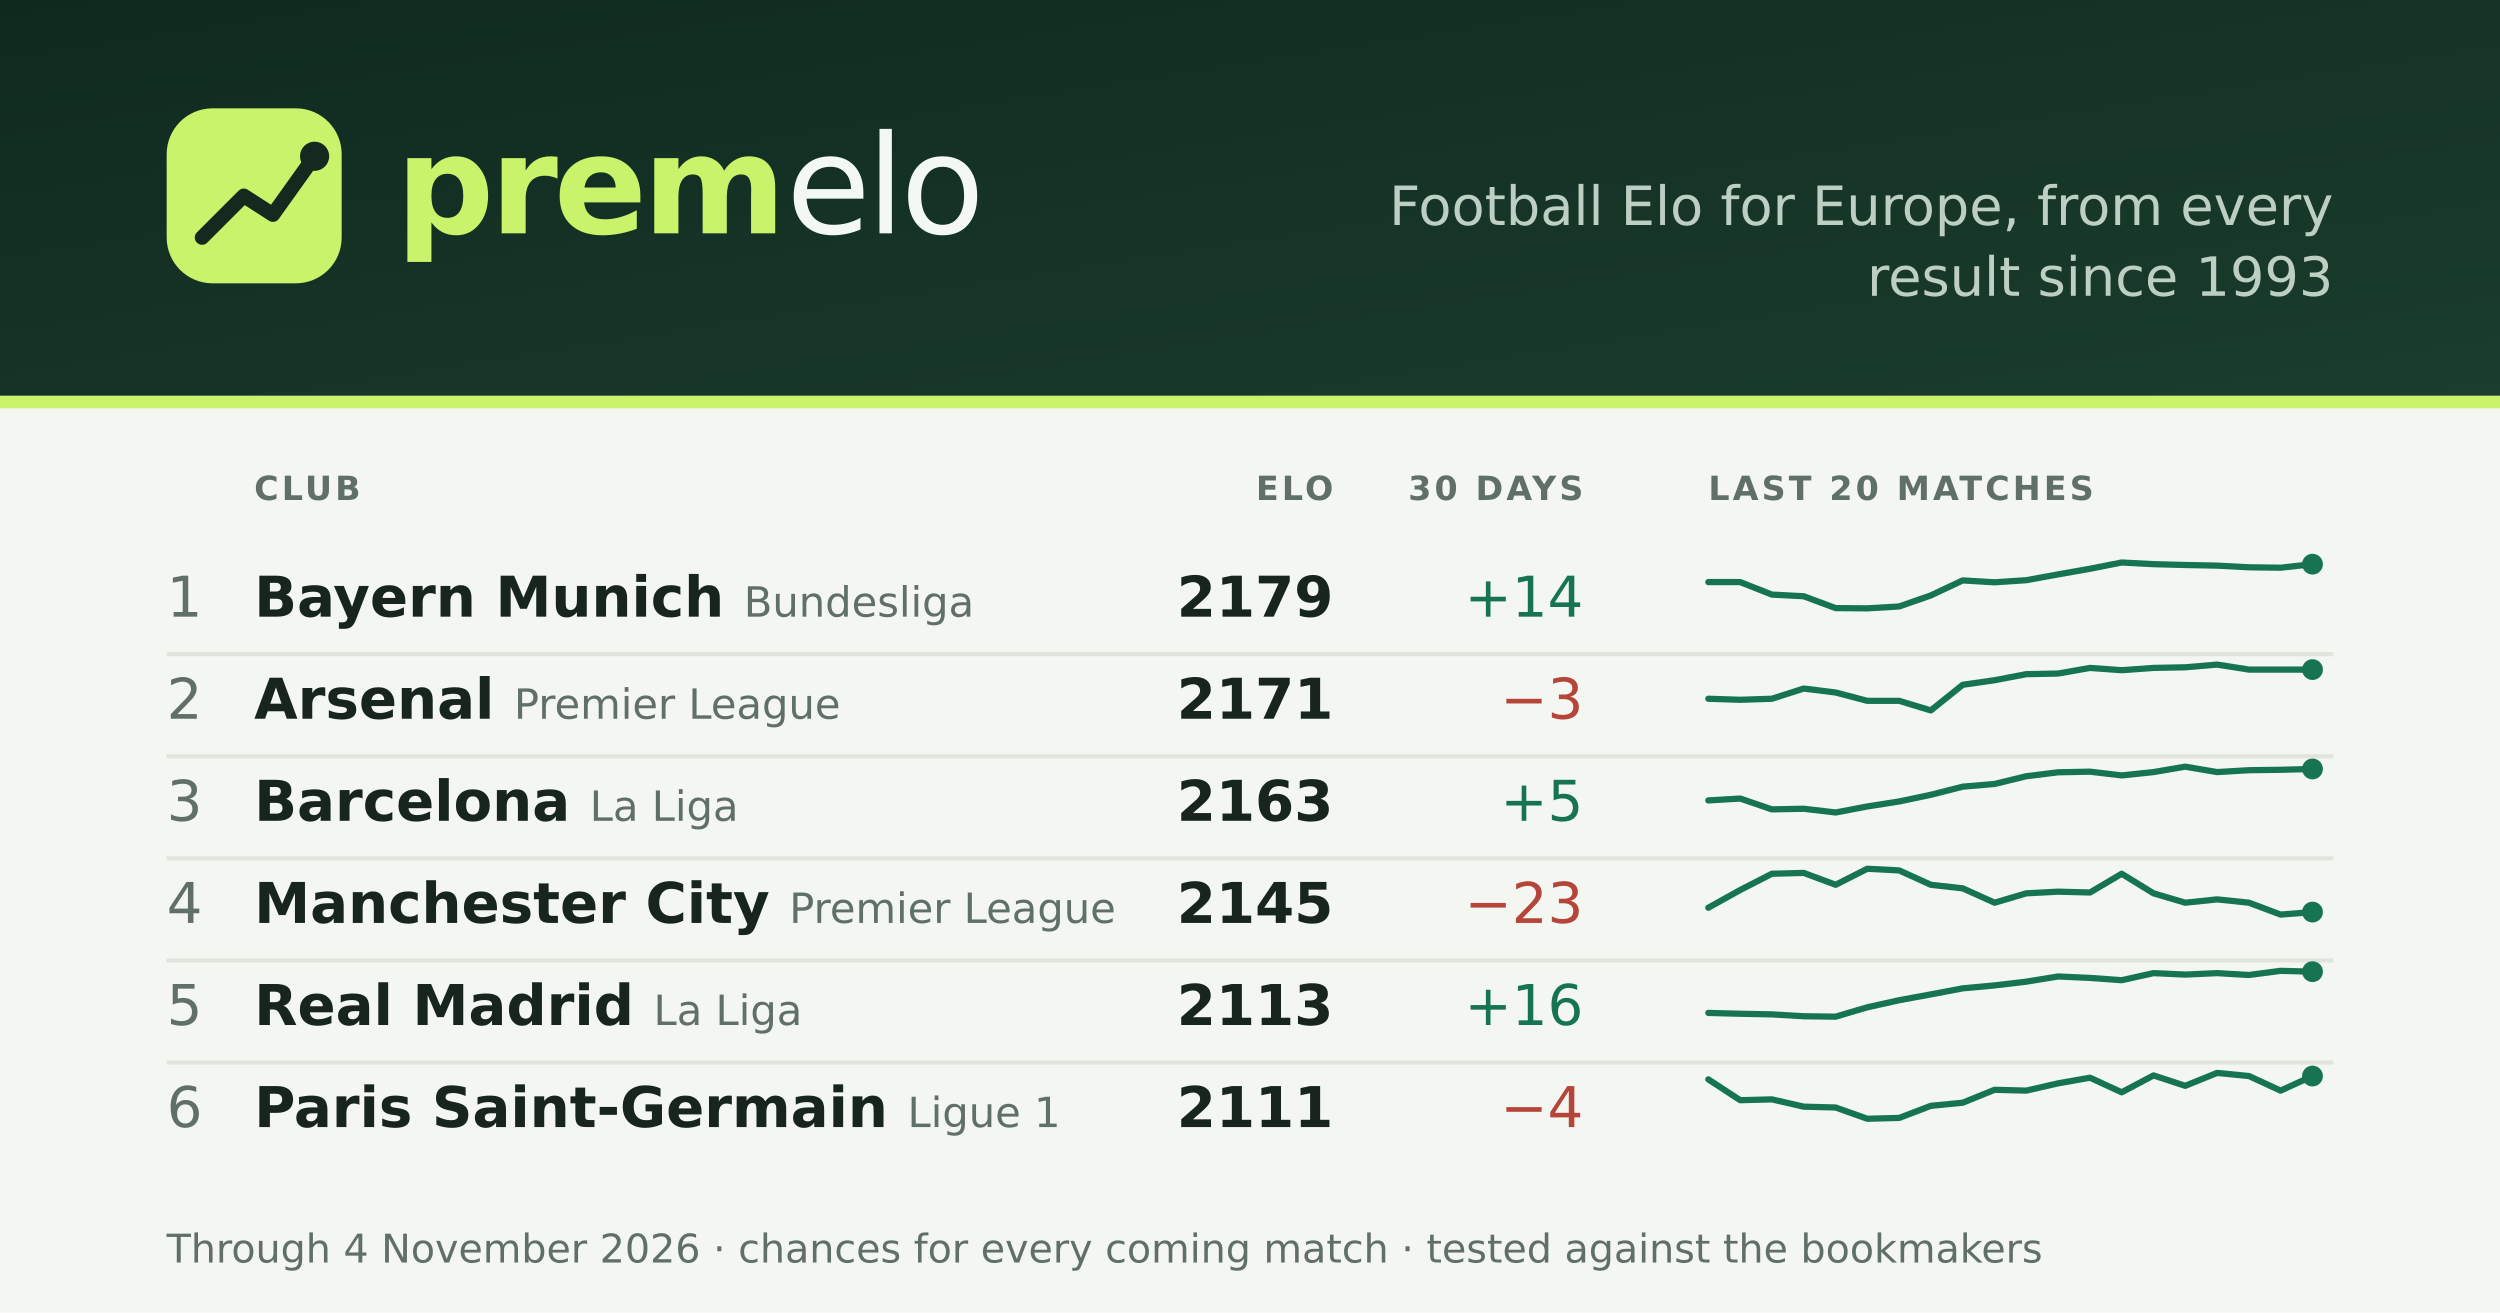
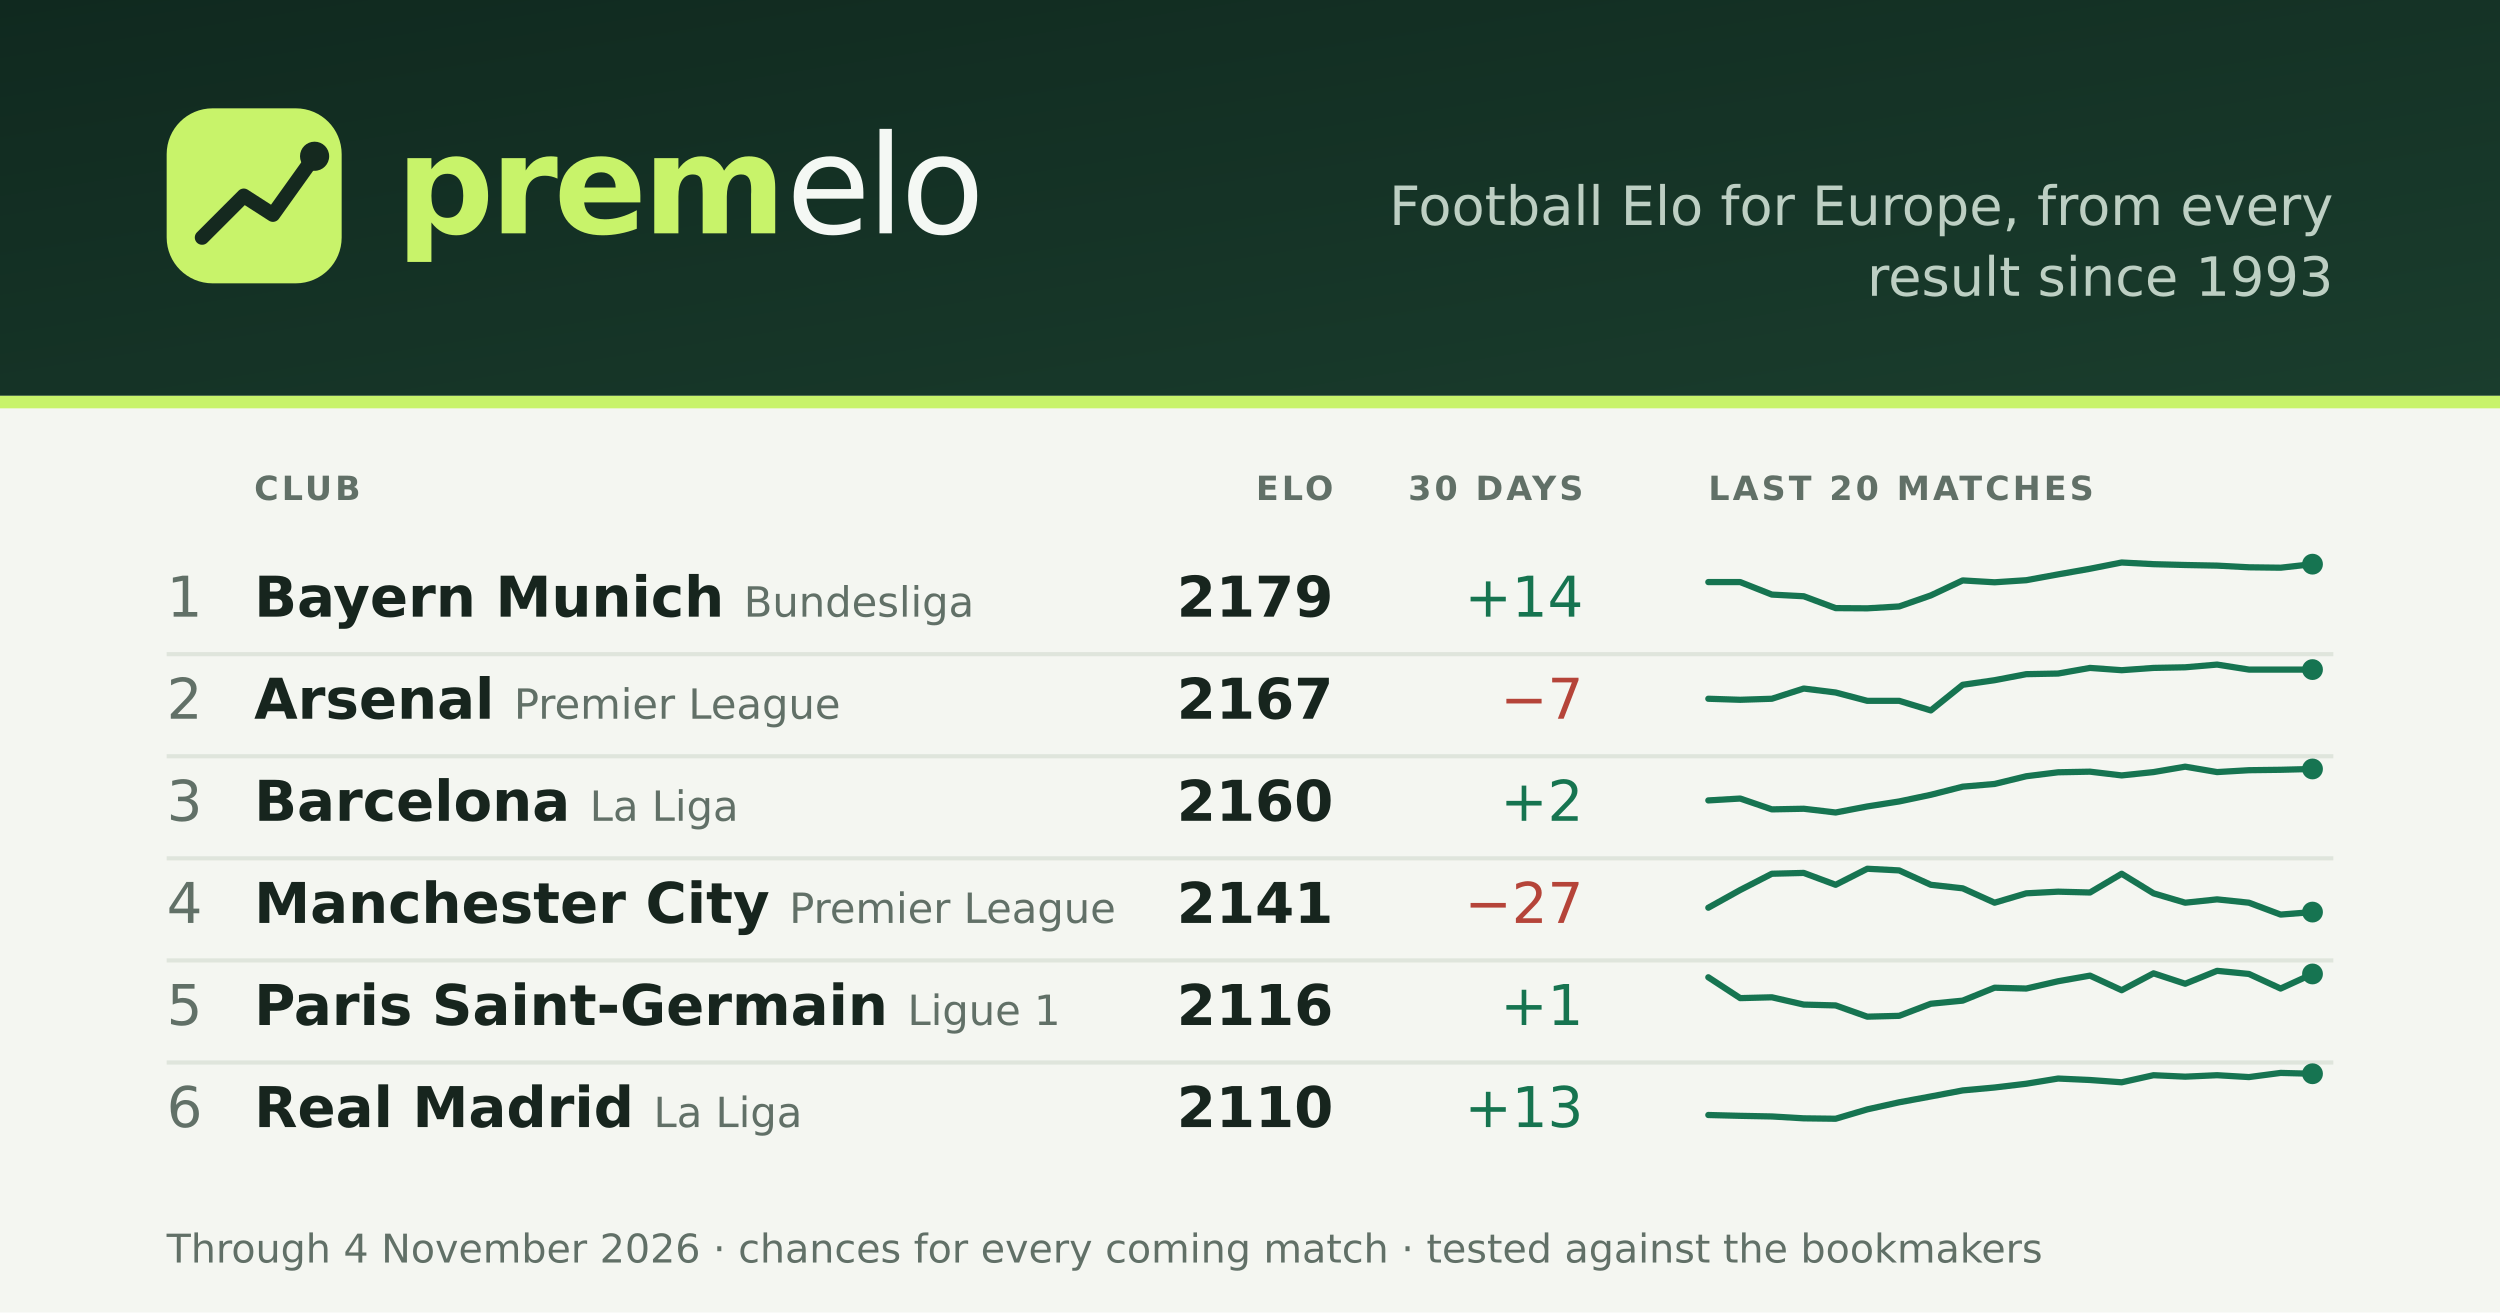
<svg xmlns="http://www.w3.org/2000/svg" width="1200" height="630" viewBox="0 0 1200 630" font-family="DejaVu Sans, sans-serif">
  <defs>
    <linearGradient id="hd" x1="0" y1="0" x2="1" y2="1">
      <stop offset="0" stop-color="#10291f" />
      <stop offset="1" stop-color="#1a3d2d" />
    </linearGradient>
  </defs>
  <rect width="1200" height="630" fill="#f4f6f1" />
  <rect width="1200" height="190" fill="url(#hd)" />
  <rect y="190" width="1200" height="6" fill="#c8f36a" />
  <rect x="80" y="52" width="84" height="84" rx="22" fill="#c8f36a" />
  <path d="M97 114L117 94L131 103L151 75" fill="none" stroke="#15291f" stroke-width="7" stroke-linecap="round" stroke-linejoin="round" />
  <circle cx="151" cy="75" r="7" fill="#15291f" />
  <text x="190" y="112" font-size="66" fill="#f4f8f4" letter-spacing="-2">
    <tspan fill="#c8f36a" font-weight="bold">prem</tspan>elo</text>
  <text x="1120" y="108" font-size="26" fill="#bdcfc3" text-anchor="end">Football Elo for Europe, from every</text>
  <text x="1120" y="142" font-size="26" fill="#bdcfc3" text-anchor="end">result since 1993</text>
  <g font-size="16" fill="#617067" font-weight="bold" letter-spacing="1.5">
    <text x="122" y="240">CLUB</text>
    <text x="640" y="240" text-anchor="end">ELO</text>
    <text x="760" y="240" text-anchor="end">30 DAYS</text>
    <text x="820" y="240">LAST 20 MATCHES</text>
  </g>
  <g font-size="27">
    <text x="80" y="296" fill="#617067">1</text>
    <text x="122" y="296" fill="#17251e" font-weight="600">Bayern Munich <tspan fill="#617067" font-size="20" font-weight="normal">Bundesliga</tspan>
    </text>
    <text x="640" y="296" fill="#17251e" font-weight="bold" text-anchor="end">2179</text>
    <text x="760" y="296" fill="#167450" text-anchor="end">+14</text>
    <polyline points="820.0,279.4 835.3,279.4 850.5,285.4 865.8,286.2 881.1,291.9 896.3,292.0 911.6,291.1 926.8,285.8 942.1,278.6 957.4,279.5 972.6,278.5 987.9,275.7 1003.2,273.0 1018.4,270.0 1033.7,270.8 1048.9,271.2 1064.2,271.5 1079.5,272.3 1094.7,272.5 1110.0,270.8" fill="none" stroke="#167451" stroke-width="3" stroke-linejoin="round" stroke-linecap="round" />
    <circle cx="1110.0" cy="270.8" r="5" fill="#167451" />
    <line x1="80" x2="1120" y1="314" y2="314" stroke="#dfe5dc" stroke-width="2" />
    <text x="80" y="345" fill="#617067">2</text>
    <text x="122" y="345" fill="#17251e" font-weight="600">Arsenal <tspan fill="#617067" font-size="20" font-weight="normal">Premier League</tspan>
    </text>
-     <text x="640" y="345" fill="#17251e" font-weight="bold" text-anchor="end">2171</text>
-     <text x="760" y="345" fill="#b54439" text-anchor="end">−3</text>
+     <text x="640" y="345" fill="#17251e" font-weight="bold" text-anchor="end">2167</text>
+     <text x="760" y="345" fill="#b54439" text-anchor="end">−7</text>
    <polyline points="820.0,335.4 835.3,335.9 850.5,335.4 865.8,330.5 881.1,332.4 896.3,336.4 911.6,336.4 926.8,341.0 942.1,328.7 957.4,326.5 972.6,323.6 987.9,323.3 1003.2,320.6 1018.4,321.7 1033.7,320.6 1048.9,320.3 1064.2,319.0 1079.5,321.4 1094.7,321.4 1110.0,321.4" fill="none" stroke="#167451" stroke-width="3" stroke-linejoin="round" stroke-linecap="round" />
    <circle cx="1110.0" cy="321.4" r="5" fill="#167451" />
    <line x1="80" x2="1120" y1="363" y2="363" stroke="#dfe5dc" stroke-width="2" />
    <text x="80" y="394" fill="#617067">3</text>
    <text x="122" y="394" fill="#17251e" font-weight="600">Barcelona <tspan fill="#617067" font-size="20" font-weight="normal">La Liga</tspan>
    </text>
-     <text x="640" y="394" fill="#17251e" font-weight="bold" text-anchor="end">2163</text>
-     <text x="760" y="394" fill="#167450" text-anchor="end">+5</text>
+     <text x="640" y="394" fill="#17251e" font-weight="bold" text-anchor="end">2160</text>
+     <text x="760" y="394" fill="#167450" text-anchor="end">+2</text>
    <polyline points="820.0,384.2 835.3,383.3 850.5,388.5 865.8,388.2 881.1,390.0 896.3,387.1 911.6,384.7 926.8,381.5 942.1,377.6 957.4,376.3 972.6,372.6 987.9,370.7 1003.2,370.4 1018.4,372.2 1033.7,370.6 1048.9,368.0 1064.2,370.6 1079.5,369.7 1094.7,369.5 1110.0,369.1" fill="none" stroke="#167451" stroke-width="3" stroke-linejoin="round" stroke-linecap="round" />
    <circle cx="1110.0" cy="369.1" r="5" fill="#167451" />
    <line x1="80" x2="1120" y1="412" y2="412" stroke="#dfe5dc" stroke-width="2" />
    <text x="80" y="443" fill="#617067">4</text>
    <text x="122" y="443" fill="#17251e" font-weight="600">Manchester City <tspan fill="#617067" font-size="20" font-weight="normal">Premier League</tspan>
    </text>
-     <text x="640" y="443" fill="#17251e" font-weight="bold" text-anchor="end">2145</text>
-     <text x="760" y="443" fill="#b54439" text-anchor="end">−23</text>
+     <text x="640" y="443" fill="#17251e" font-weight="bold" text-anchor="end">2141</text>
+     <text x="760" y="443" fill="#b54439" text-anchor="end">−27</text>
    <polyline points="820.0,435.7 835.3,427.2 850.5,419.4 865.8,419.0 881.1,424.7 896.3,417.0 911.6,417.8 926.8,424.7 942.1,426.4 957.4,433.3 972.6,428.8 987.9,428.0 1003.2,428.4 1018.4,419.4 1033.7,428.8 1048.9,433.3 1064.2,431.7 1079.5,433.3 1094.7,439.0 1110.0,437.8" fill="none" stroke="#167451" stroke-width="3" stroke-linejoin="round" stroke-linecap="round" />
    <circle cx="1110.0" cy="437.8" r="5" fill="#167451" />
    <line x1="80" x2="1120" y1="461" y2="461" stroke="#dfe5dc" stroke-width="2" />
    <text x="80" y="492" fill="#617067">5</text>
-     <text x="122" y="492" fill="#17251e" font-weight="600">Real Madrid <tspan fill="#617067" font-size="20" font-weight="normal">La Liga</tspan>
+     <text x="122" y="492" fill="#17251e" font-weight="600">Paris Saint-Germain <tspan fill="#617067" font-size="20" font-weight="normal">Ligue 1</tspan>
    </text>
-     <text x="640" y="492" fill="#17251e" font-weight="bold" text-anchor="end">2113</text>
-     <text x="760" y="492" fill="#167450" text-anchor="end">+16</text>
-     <polyline points="820.0,486.2 835.3,486.6 850.5,486.9 865.8,487.8 881.1,488.0 896.3,483.5 911.6,480.1 926.8,477.3 942.1,474.4 957.4,473.0 972.6,471.2 987.9,468.7 1003.2,469.4 1018.4,470.5 1033.7,467.1 1048.9,467.8 1064.2,467.1 1079.5,468.0 1094.7,466.0 1110.0,466.4" fill="none" stroke="#167451" stroke-width="3" stroke-linejoin="round" stroke-linecap="round" />
-     <circle cx="1110.0" cy="466.4" r="5" fill="#167451" />
+     <text x="640" y="492" fill="#17251e" font-weight="bold" text-anchor="end">2116</text>
+     <text x="760" y="492" fill="#167450" text-anchor="end">+1</text>
+     <polyline points="820.0,469.1 835.3,479.1 850.5,478.7 865.8,482.2 881.1,482.6 896.3,488.0 911.6,487.6 926.8,481.8 942.1,480.3 957.4,474.1 972.6,474.5 987.9,471.0 1003.2,468.3 1018.4,475.3 1033.7,467.2 1048.9,472.2 1064.2,466.0 1079.5,467.5 1094.7,474.5 1110.0,467.5" fill="none" stroke="#167451" stroke-width="3" stroke-linejoin="round" stroke-linecap="round" />
+     <circle cx="1110.0" cy="467.5" r="5" fill="#167451" />
    <line x1="80" x2="1120" y1="510" y2="510" stroke="#dfe5dc" stroke-width="2" />
    <text x="80" y="541" fill="#617067">6</text>
-     <text x="122" y="541" fill="#17251e" font-weight="600">Paris Saint-Germain <tspan fill="#617067" font-size="20" font-weight="normal">Ligue 1</tspan>
+     <text x="122" y="541" fill="#17251e" font-weight="600">Real Madrid <tspan fill="#617067" font-size="20" font-weight="normal">La Liga</tspan>
    </text>
-     <text x="640" y="541" fill="#17251e" font-weight="bold" text-anchor="end">2111</text>
-     <text x="760" y="541" fill="#b54439" text-anchor="end">−4</text>
-     <polyline points="820.0,518.1 835.3,528.1 850.5,527.7 865.8,531.2 881.1,531.6 896.3,537.0 911.6,536.6 926.8,530.8 942.1,529.3 957.4,523.1 972.6,523.5 987.9,520.0 1003.2,517.3 1018.4,524.3 1033.7,516.2 1048.9,521.2 1064.2,515.0 1079.5,516.5 1094.7,523.5 1110.0,516.5" fill="none" stroke="#167451" stroke-width="3" stroke-linejoin="round" stroke-linecap="round" />
-     <circle cx="1110.0" cy="516.5" r="5" fill="#167451" />
+     <text x="640" y="541" fill="#17251e" font-weight="bold" text-anchor="end">2110</text>
+     <text x="760" y="541" fill="#167450" text-anchor="end">+13</text>
+     <polyline points="820.0,535.2 835.3,535.6 850.5,535.9 865.8,536.8 881.1,537.0 896.3,532.5 911.6,529.1 926.8,526.3 942.1,523.4 957.4,522.0 972.6,520.2 987.9,517.7 1003.2,518.4 1018.4,519.5 1033.7,516.1 1048.9,516.8 1064.2,516.1 1079.5,517.0 1094.7,515.0 1110.0,515.4" fill="none" stroke="#167451" stroke-width="3" stroke-linejoin="round" stroke-linecap="round" />
+     <circle cx="1110.0" cy="515.4" r="5" fill="#167451" />
  </g>
  <text x="80" y="606" font-size="19" fill="#617067">Through 4 November 2026 · chances for every coming match · tested against the bookmakers</text>
</svg>
